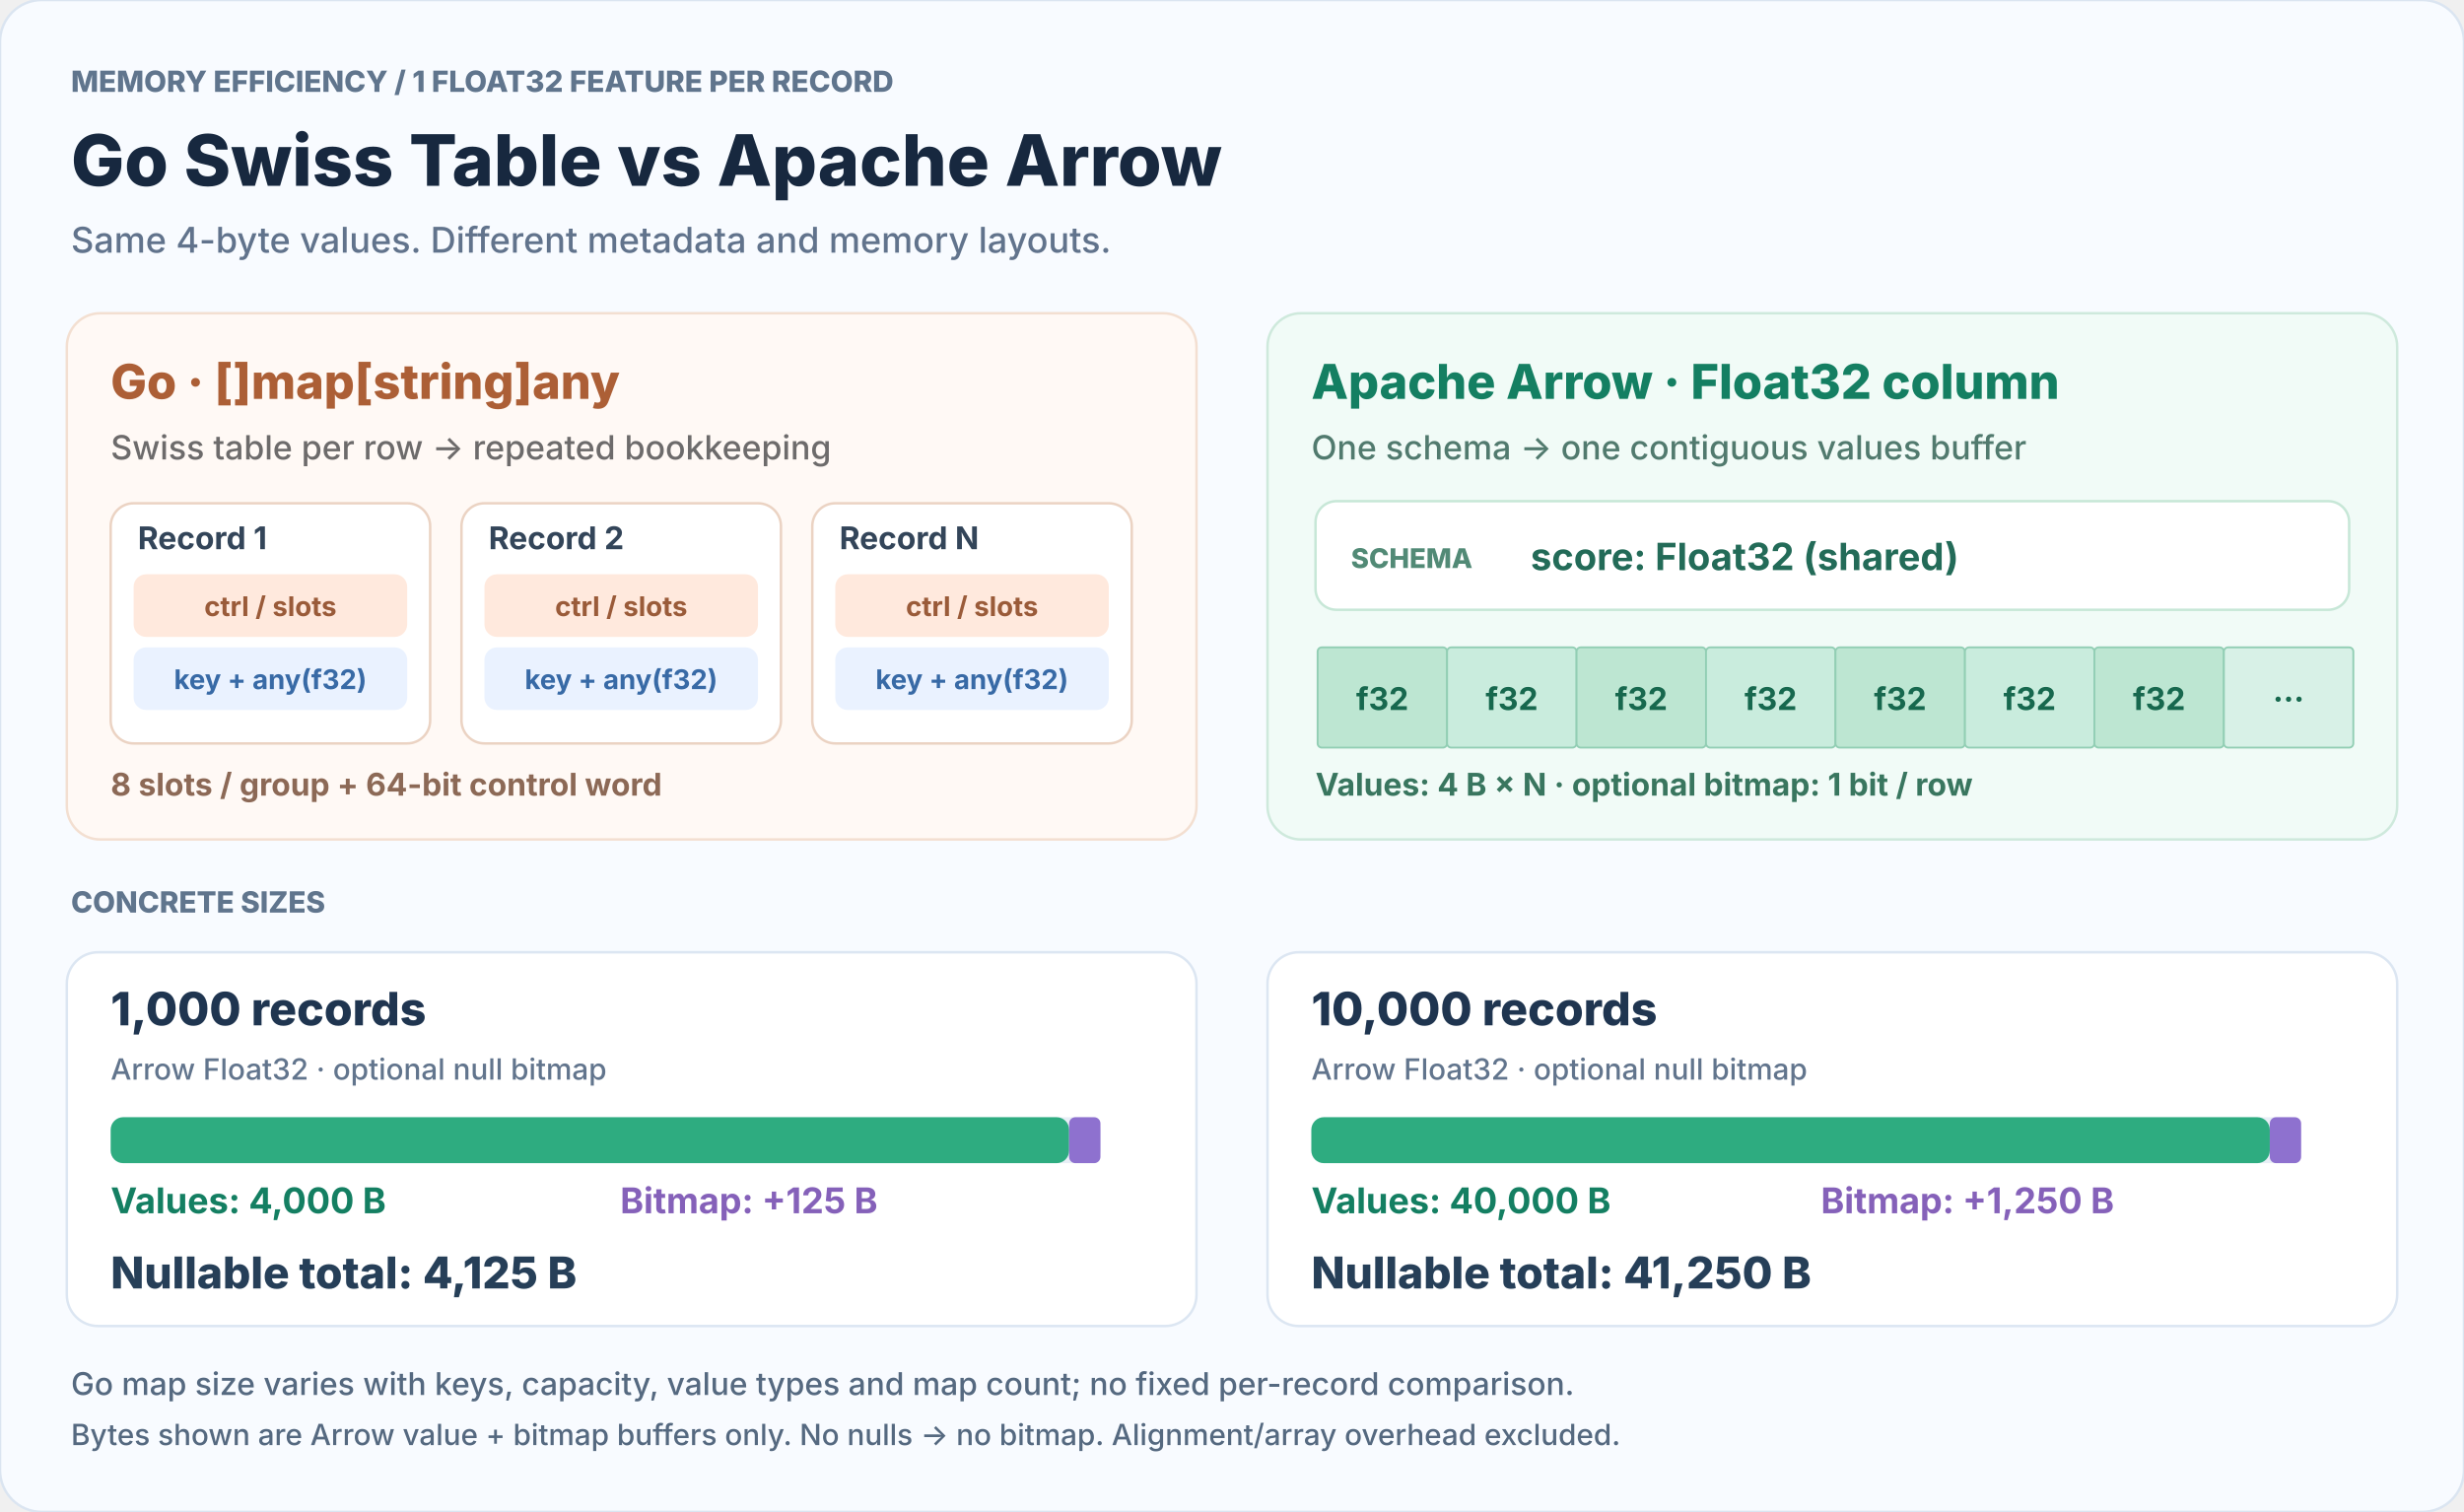
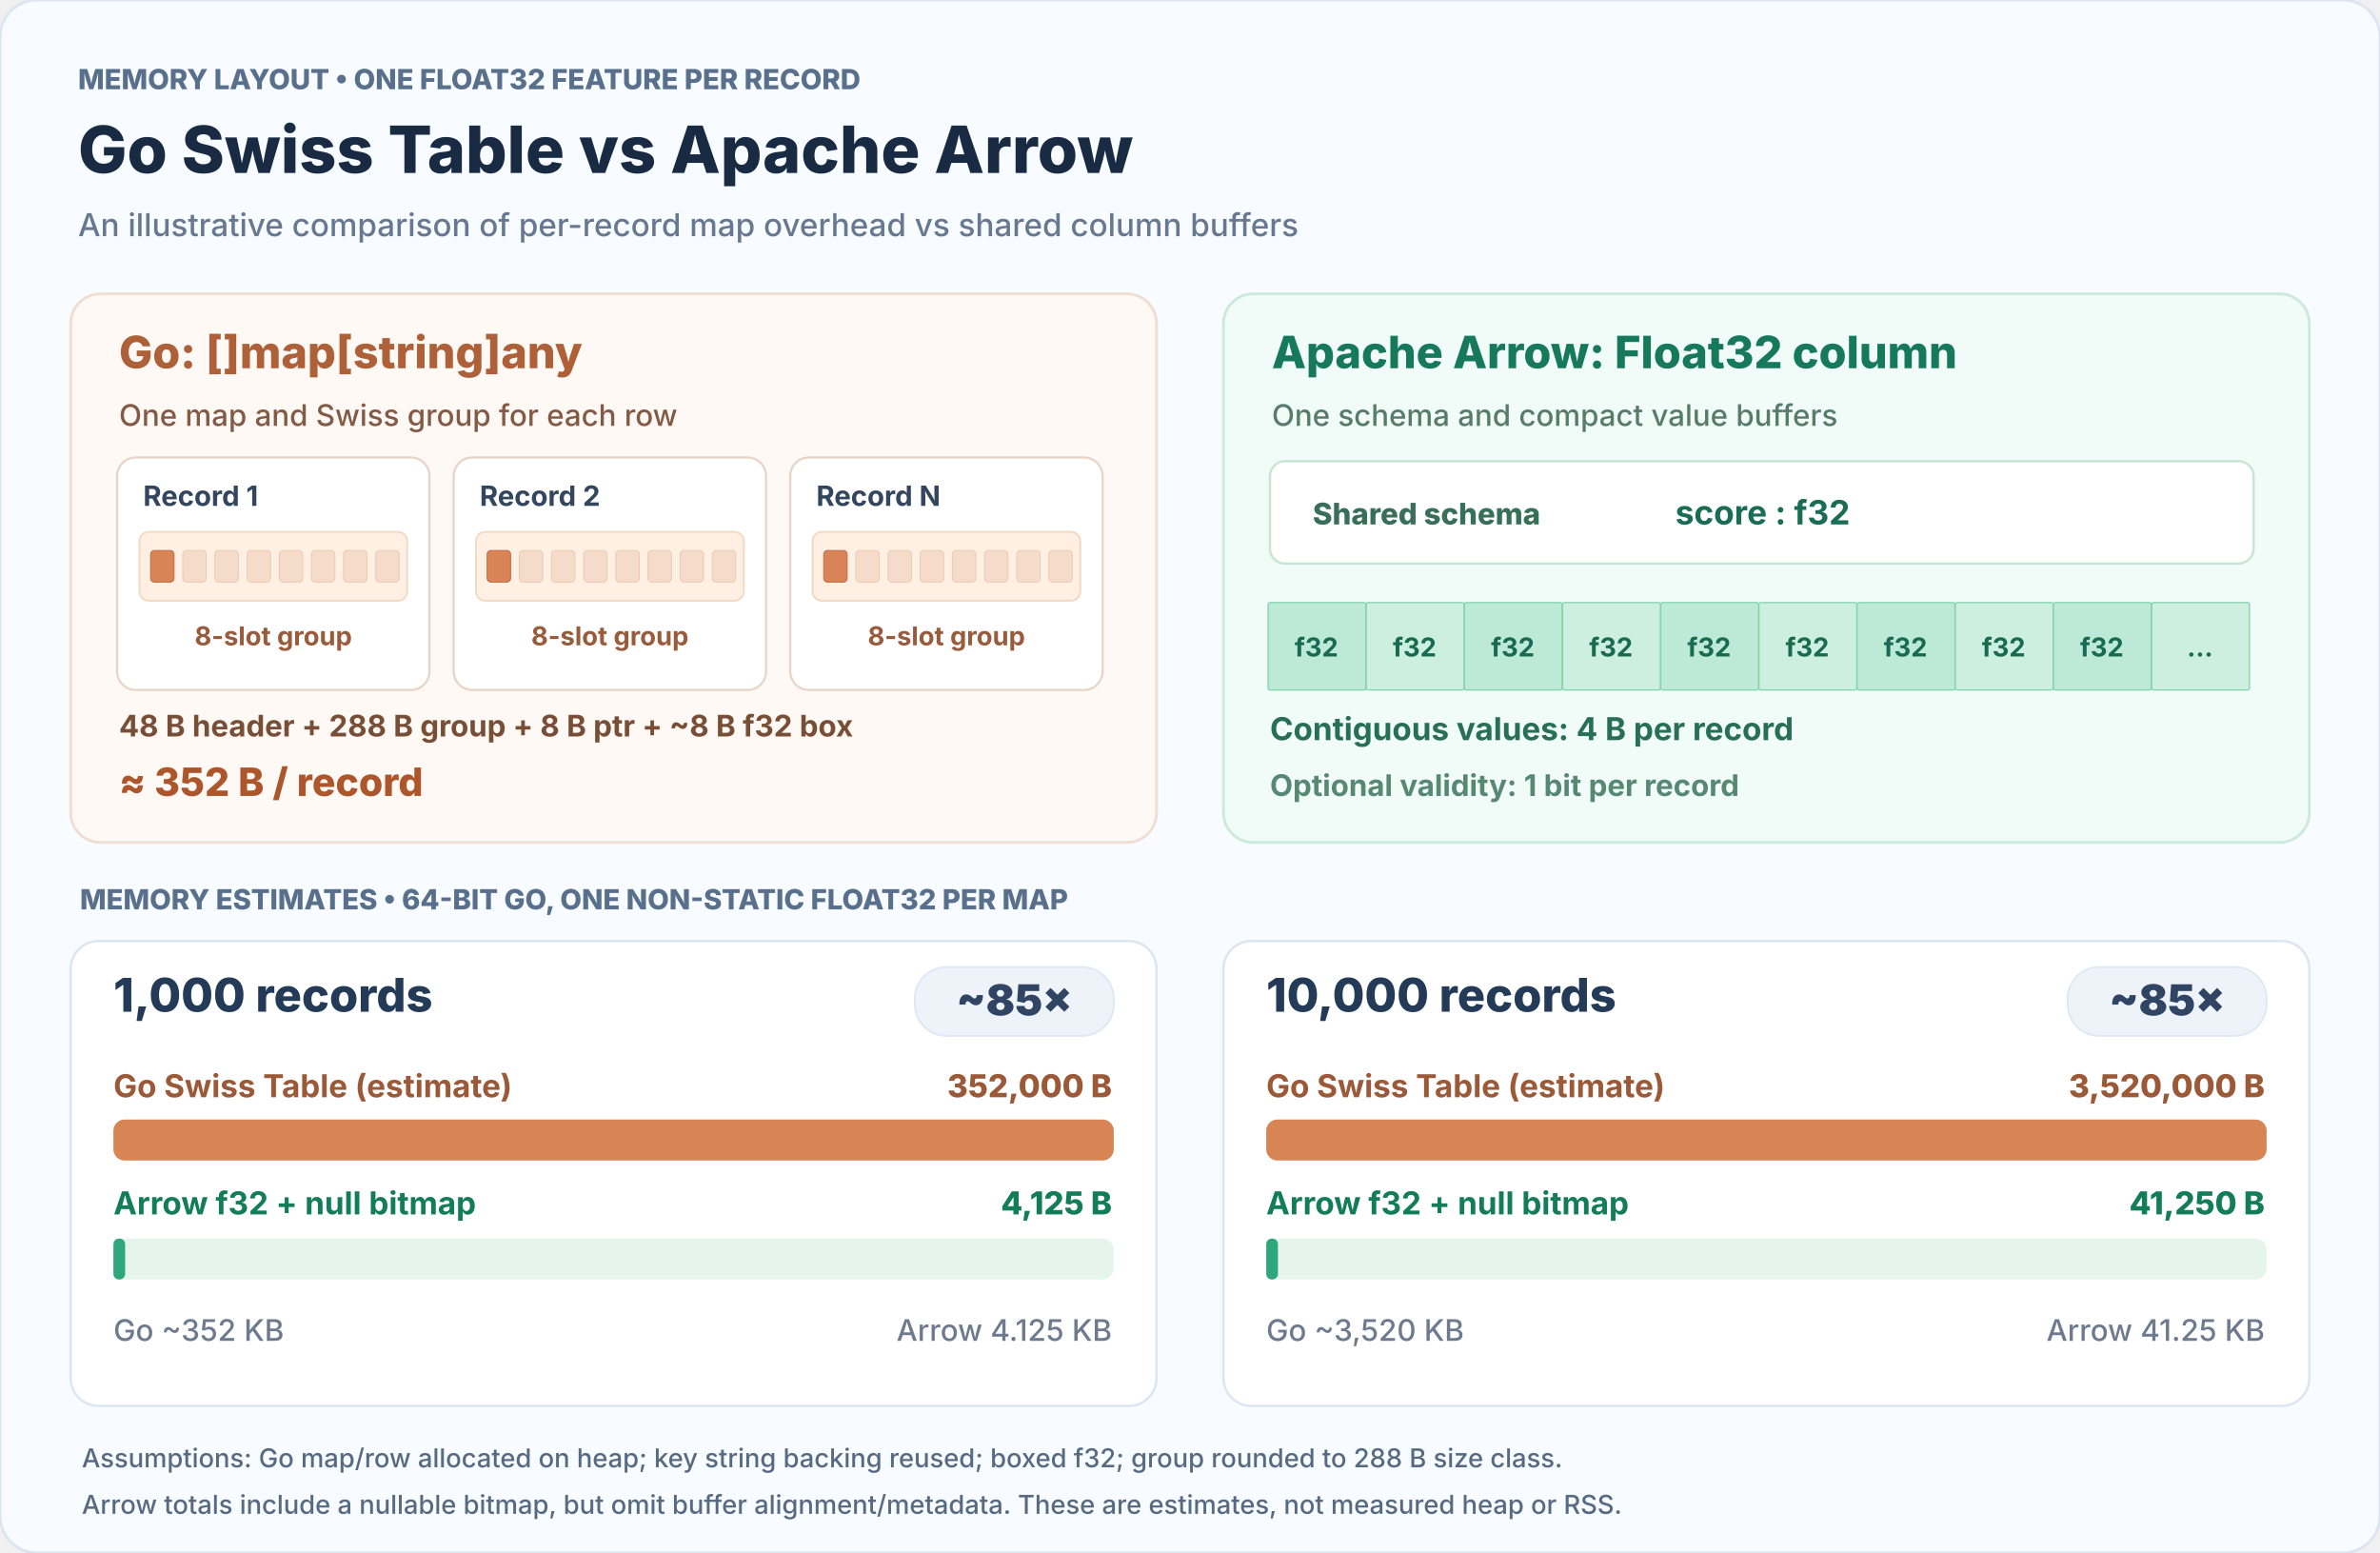
- <svg xmlns="http://www.w3.org/2000/svg" width="1180" height="724" viewBox="0 0 1180 724" role="img" aria-label="Comparison of Go Swiss table row-based maps and Apache Arrow contiguous float32 arrays. One thousand float32 values occupy 4000 bytes, or 4125 with optional validity bitmap. Ten thousand values occupy 40000 bytes, or 41250 with optional validity bitmap. Go map metadata overhead varies by shape.">
-   <rect x="0" y="0" width="1180" height="724" rx="20" fill="#F8FBFF" stroke="#DBE5F1" stroke-width="1.2" />
-   <text x="34" y="44" fill="#60758D" font-family="Inter,Arial,Helvetica,sans-serif" font-size="14" font-weight="800" text-anchor="start">MEMORY EFFICIENCY  /  1 FLOAT32 FEATURE PER RECORD</text>
-   <text x="34" y="89" fill="#17283F" font-family="Inter,Arial,Helvetica,sans-serif" font-size="34" font-weight="800" text-anchor="start">Go Swiss Table vs Apache Arrow</text>
-   <text x="34" y="121" fill="#61738C" font-family="Inter,Arial,Helvetica,sans-serif" font-size="17" font-weight="450" text-anchor="start">Same 4-byte values. Different metadata and memory layouts.</text>
-   <rect x="32" y="150" width="541" height="252" rx="16" fill="#FFF9F5" stroke="#F3DFD1" stroke-width="1.2" />
-   <rect x="607" y="150" width="541" height="252" rx="16" fill="#F1FBF7" stroke="#CEE9DC" stroke-width="1.2" />
-   <text x="53" y="191" fill="#AC5F36" font-family="Inter,Arial,Helvetica,sans-serif" font-size="23" font-weight="800" text-anchor="start">Go · []map[string]any</text>
-   <text x="628" y="191" fill="#147F62" font-family="Inter,Arial,Helvetica,sans-serif" font-size="23" font-weight="800" text-anchor="start">Apache Arrow · Float32 column</text>
-   <text x="53" y="220" fill="#6D6B6B" font-family="Inter,Arial,Helvetica,sans-serif" font-size="16" font-weight="500" text-anchor="start">Swiss table per row → repeated bookkeeping</text>
-   <text x="628" y="220" fill="#517A6E" font-family="Inter,Arial,Helvetica,sans-serif" font-size="16" font-weight="500" text-anchor="start">One schema → one contiguous values buffer</text>
-   <rect x="53" y="241" width="153" height="115" rx="11" fill="#FFFFFF" stroke="#EBD3C3" stroke-width="1.2" />
-   <text x="66" y="263" fill="#334559" font-family="Inter,Arial,Helvetica,sans-serif" font-size="15" font-weight="700" text-anchor="start">Record 1</text>
-   <rect x="64" y="275" width="131" height="30" rx="6" fill="#FFE9DD" stroke="none" stroke-width="1.2" />
-   <text x="129.5" y="295" fill="#9A5B39" font-family="Inter,Arial,Helvetica,sans-serif" font-size="13" font-weight="700" text-anchor="middle">ctrl / slots</text>
-   <rect x="64" y="310" width="131" height="30" rx="6" fill="#EAF2FF" stroke="none" stroke-width="1.2" />
-   <text x="129.5" y="330" fill="#386AA6" font-family="Inter,Arial,Helvetica,sans-serif" font-size="13" font-weight="700" text-anchor="middle">key + any(f32)</text>
-   <rect x="221" y="241" width="153" height="115" rx="11" fill="#FFFFFF" stroke="#EBD3C3" stroke-width="1.2" />
-   <text x="234" y="263" fill="#334559" font-family="Inter,Arial,Helvetica,sans-serif" font-size="15" font-weight="700" text-anchor="start">Record 2</text>
-   <rect x="232" y="275" width="131" height="30" rx="6" fill="#FFE9DD" stroke="none" stroke-width="1.2" />
-   <text x="297.5" y="295" fill="#9A5B39" font-family="Inter,Arial,Helvetica,sans-serif" font-size="13" font-weight="700" text-anchor="middle">ctrl / slots</text>
-   <rect x="232" y="310" width="131" height="30" rx="6" fill="#EAF2FF" stroke="none" stroke-width="1.2" />
-   <text x="297.5" y="330" fill="#386AA6" font-family="Inter,Arial,Helvetica,sans-serif" font-size="13" font-weight="700" text-anchor="middle">key + any(f32)</text>
-   <rect x="389" y="241" width="153" height="115" rx="11" fill="#FFFFFF" stroke="#EBD3C3" stroke-width="1.2" />
-   <text x="402" y="263" fill="#334559" font-family="Inter,Arial,Helvetica,sans-serif" font-size="15" font-weight="700" text-anchor="start">Record N</text>
-   <rect x="400" y="275" width="131" height="30" rx="6" fill="#FFE9DD" stroke="none" stroke-width="1.2" />
-   <text x="465.5" y="295" fill="#9A5B39" font-family="Inter,Arial,Helvetica,sans-serif" font-size="13" font-weight="700" text-anchor="middle">ctrl / slots</text>
-   <rect x="400" y="310" width="131" height="30" rx="6" fill="#EAF2FF" stroke="none" stroke-width="1.2" />
-   <text x="465.5" y="330" fill="#386AA6" font-family="Inter,Arial,Helvetica,sans-serif" font-size="13" font-weight="700" text-anchor="middle">key + any(f32)</text>
-   <text x="53" y="381" fill="#8C6956" font-family="Inter,Arial,Helvetica,sans-serif" font-size="15" font-weight="650" text-anchor="start">8 slots / group + 64-bit control word</text>
-   <rect x="630" y="240" width="495" height="52" rx="10" fill="#FFFFFF" stroke="#C7E7D7" stroke-width="1.2" />
-   <text x="647" y="272" fill="#528A76" font-family="Inter,Arial,Helvetica,sans-serif" font-size="13" font-weight="800" text-anchor="start">SCHEMA</text>
-   <text x="733" y="273" fill="#236B58" font-family="Inter,Arial,Helvetica,sans-serif" font-size="18" font-weight="750" text-anchor="start">score: Float32  (shared)</text>
-   <rect x="631" y="310" width="62" height="48" rx="2" fill="#BDE6D2" stroke="#92CEB4" stroke-width="0.9" />
-   <text x="662" y="340" fill="#17684E" font-family="Inter,Arial,Helvetica,sans-serif" font-size="15" font-weight="750" text-anchor="middle">f32</text>
-   <rect x="693" y="310" width="62" height="48" rx="2" fill="#C9ECDD" stroke="#92CEB4" stroke-width="0.9" />
-   <text x="724" y="340" fill="#17684E" font-family="Inter,Arial,Helvetica,sans-serif" font-size="15" font-weight="750" text-anchor="middle">f32</text>
-   <rect x="755" y="310" width="62" height="48" rx="2" fill="#BDE6D2" stroke="#92CEB4" stroke-width="0.9" />
-   <text x="786" y="340" fill="#17684E" font-family="Inter,Arial,Helvetica,sans-serif" font-size="15" font-weight="750" text-anchor="middle">f32</text>
-   <rect x="817" y="310" width="62" height="48" rx="2" fill="#C9ECDD" stroke="#92CEB4" stroke-width="0.9" />
-   <text x="848" y="340" fill="#17684E" font-family="Inter,Arial,Helvetica,sans-serif" font-size="15" font-weight="750" text-anchor="middle">f32</text>
-   <rect x="879" y="310" width="62" height="48" rx="2" fill="#BDE6D2" stroke="#92CEB4" stroke-width="0.9" />
-   <text x="910" y="340" fill="#17684E" font-family="Inter,Arial,Helvetica,sans-serif" font-size="15" font-weight="750" text-anchor="middle">f32</text>
-   <rect x="941" y="310" width="62" height="48" rx="2" fill="#C9ECDD" stroke="#92CEB4" stroke-width="0.9" />
-   <text x="972" y="340" fill="#17684E" font-family="Inter,Arial,Helvetica,sans-serif" font-size="15" font-weight="750" text-anchor="middle">f32</text>
-   <rect x="1003" y="310" width="62" height="48" rx="2" fill="#BDE6D2" stroke="#92CEB4" stroke-width="0.9" />
-   <text x="1034" y="340" fill="#17684E" font-family="Inter,Arial,Helvetica,sans-serif" font-size="15" font-weight="750" text-anchor="middle">f32</text>
-   <rect x="1065" y="310" width="62" height="48" rx="2" fill="#D8F1E7" stroke="#92CEB4" stroke-width="0.9" />
-   <text x="1096" y="340" fill="#17684E" font-family="Inter,Arial,Helvetica,sans-serif" font-size="15" font-weight="750" text-anchor="middle">···</text>
-   <text x="630" y="381" fill="#39765F" font-family="Inter,Arial,Helvetica,sans-serif" font-size="15" font-weight="650" text-anchor="start">Values: 4 B × N   ·   optional bitmap: 1 bit / row</text>
-   <text x="34" y="437" fill="#60758D" font-family="Inter,Arial,Helvetica,sans-serif" font-size="14" font-weight="800" text-anchor="start">CONCRETE SIZES</text>
-   <rect x="32" y="456" width="541" height="179" rx="15" fill="#FFFFFF" stroke="#DCE6F2" stroke-width="1.2" />
-   <text x="53" y="491" fill="#1F3550" font-family="Inter,Arial,Helvetica,sans-serif" font-size="22" font-weight="800" text-anchor="start">1,000 records</text>
-   <text x="53" y="517" fill="#62758D" font-family="Inter,Arial,Helvetica,sans-serif" font-size="14" font-weight="500" text-anchor="start">Arrow Float32 · optional null bitmap</text>
-   <rect x="53" y="535" width="474" height="22" rx="6" fill="#E8EEF6" stroke="none" stroke-width="1.2" />
-   <rect x="53" y="535" width="459" height="22" rx="6" fill="#2EAC80" stroke="none" stroke-width="1.2" />
-   <rect x="512" y="535" width="15" height="22" rx="3" fill="#8E71CF" stroke="none" stroke-width="1.2" />
-   <text x="53" y="581" fill="#147F62" font-family="Inter,Arial,Helvetica,sans-serif" font-size="17" font-weight="750" text-anchor="start">Values: 4,000 B</text>
-   <text x="297" y="581" fill="#8561B9" font-family="Inter,Arial,Helvetica,sans-serif" font-size="17" font-weight="750" text-anchor="start">Bitmap: +125 B</text>
-   <text x="53" y="617" fill="#263F58" font-family="Inter,Arial,Helvetica,sans-serif" font-size="21" font-weight="800" text-anchor="start">Nullable total: 4,125 B</text>
-   <rect x="607" y="456" width="541" height="179" rx="15" fill="#FFFFFF" stroke="#DCE6F2" stroke-width="1.2" />
-   <text x="628" y="491" fill="#1F3550" font-family="Inter,Arial,Helvetica,sans-serif" font-size="22" font-weight="800" text-anchor="start">10,000 records</text>
-   <text x="628" y="517" fill="#62758D" font-family="Inter,Arial,Helvetica,sans-serif" font-size="14" font-weight="500" text-anchor="start">Arrow Float32 · optional null bitmap</text>
-   <rect x="628" y="535" width="474" height="22" rx="6" fill="#E8EEF6" stroke="none" stroke-width="1.2" />
-   <rect x="628" y="535" width="459" height="22" rx="6" fill="#2EAC80" stroke="none" stroke-width="1.2" />
-   <rect x="1087" y="535" width="15" height="22" rx="3" fill="#8E71CF" stroke="none" stroke-width="1.2" />
-   <text x="628" y="581" fill="#147F62" font-family="Inter,Arial,Helvetica,sans-serif" font-size="17" font-weight="750" text-anchor="start">Values: 40,000 B</text>
-   <text x="872" y="581" fill="#8561B9" font-family="Inter,Arial,Helvetica,sans-serif" font-size="17" font-weight="750" text-anchor="start">Bitmap: +1,250 B</text>
-   <text x="628" y="617" fill="#263F58" font-family="Inter,Arial,Helvetica,sans-serif" font-size="21" font-weight="800" text-anchor="start">Nullable total: 41,250 B</text>
-   <text x="34" y="668" fill="#556980" font-family="Inter,Arial,Helvetica,sans-serif" font-size="15" font-weight="550" text-anchor="start">Go map size varies with keys, capacity, value types and map count; no fixed per-record comparison.</text>
-   <text x="34" y="692" fill="#556980" font-family="Inter,Arial,Helvetica,sans-serif" font-size="14" font-weight="500" text-anchor="start">Bytes shown are Arrow value + bitmap buffers only. No nulls → no bitmap. Alignment/array overhead excluded.</text>
+ <svg xmlns="http://www.w3.org/2000/svg" width="1280" height="835" viewBox="0 0 1280 835" role="img" aria-label="Go Swiss Table map per record estimated at 352 bytes, compared with contiguous Apache Arrow float32 4 bytes plus optional bitmap. 1000 rows: Go 352000 bytes, Arrow 4125 bytes; 10000 rows: Go 3520000 bytes, Arrow 41250 bytes, about 85 times less for Arrow under these assumptions.">
+   <rect x="0" y="0" width="1280" height="835" rx="20" fill="#F8FBFF" stroke="#DCE5F0" stroke-width="1.5" />
+   <text x="42" y="48" font-family="Inter,Arial,Helvetica,sans-serif" font-size="15" font-weight="800" fill="#58708B" text-anchor="start">MEMORY LAYOUT  •  ONE FLOAT32 FEATURE PER RECORD</text>
+   <text x="42" y="93" font-family="Inter,Arial,Helvetica,sans-serif" font-size="35" font-weight="800" fill="#192B43" text-anchor="start">Go Swiss Table vs Apache Arrow</text>
+   <text x="42" y="127" font-family="Inter,Arial,Helvetica,sans-serif" font-size="17" font-weight="500" fill="#667991" text-anchor="start">An illustrative comparison of per-record map overhead vs shared column buffers</text>
+   <rect x="38" y="158" width="584" height="295" rx="16" fill="#FFF9F5" stroke="#EFDED3" stroke-width="1.5" />
+   <rect x="658" y="158" width="584" height="295" rx="16" fill="#F1FBF7" stroke="#CCEADB" stroke-width="1.5" />
+   <text x="64" y="198" font-family="Inter,Arial,Helvetica,sans-serif" font-size="24" font-weight="800" fill="#AE6038" text-anchor="start">Go: []map[string]any</text>
+   <text x="684" y="198" font-family="Inter,Arial,Helvetica,sans-serif" font-size="24" font-weight="800" fill="#16795C" text-anchor="start">Apache Arrow: Float32 column</text>
+   <text x="64" y="229" font-family="Inter,Arial,Helvetica,sans-serif" font-size="16" font-weight="500" fill="#825A45" text-anchor="start">One map and Swiss group for each row</text>
+   <text x="684" y="229" font-family="Inter,Arial,Helvetica,sans-serif" font-size="16" font-weight="500" fill="#587C6B" text-anchor="start">One schema and compact value buffers</text>
+   <rect x="63" y="246" width="168" height="125" rx="10" fill="#FFFFFF" stroke="#E9D5C8" stroke-width="1.2" />
+   <text x="77" y="272" font-family="Inter,Arial,Helvetica,sans-serif" font-size="15" font-weight="750" fill="#33465E" text-anchor="start">Record 1</text>
+   <rect x="75" y="286" width="144" height="37" rx="5" fill="#FFF0E3" stroke="#F2D9C2" stroke-width="1" />
+   <rect x="81" y="296" width="12.6" height="17" rx="2" fill="#D88457" stroke="#BD663D" stroke-width="0.5" />
+   <rect x="98.3" y="296" width="12.6" height="17" rx="2" fill="#F4DBCA" stroke="#ECC8AF" stroke-width="0.5" />
+   <rect x="115.6" y="296" width="12.6" height="17" rx="2" fill="#F4DBCA" stroke="#ECC8AF" stroke-width="0.5" />
+   <rect x="132.9" y="296" width="12.6" height="17" rx="2" fill="#F4DBCA" stroke="#ECC8AF" stroke-width="0.5" />
+   <rect x="150.2" y="296" width="12.6" height="17" rx="2" fill="#F4DBCA" stroke="#ECC8AF" stroke-width="0.5" />
+   <rect x="167.5" y="296" width="12.6" height="17" rx="2" fill="#F4DBCA" stroke="#ECC8AF" stroke-width="0.5" />
+   <rect x="184.8" y="296" width="12.6" height="17" rx="2" fill="#F4DBCA" stroke="#ECC8AF" stroke-width="0.5" />
+   <rect x="202.1" y="296" width="12.6" height="17" rx="2" fill="#F4DBCA" stroke="#ECC8AF" stroke-width="0.5" />
+   <text x="147" y="347" font-family="Inter,Arial,Helvetica,sans-serif" font-size="14" font-weight="700" fill="#985C3C" text-anchor="middle">8-slot group</text>
+   <rect x="244" y="246" width="168" height="125" rx="10" fill="#FFFFFF" stroke="#E9D5C8" stroke-width="1.2" />
+   <text x="258" y="272" font-family="Inter,Arial,Helvetica,sans-serif" font-size="15" font-weight="750" fill="#33465E" text-anchor="start">Record 2</text>
+   <rect x="256" y="286" width="144" height="37" rx="5" fill="#FFF0E3" stroke="#F2D9C2" stroke-width="1" />
+   <rect x="262" y="296" width="12.6" height="17" rx="2" fill="#D88457" stroke="#BD663D" stroke-width="0.5" />
+   <rect x="279.3" y="296" width="12.6" height="17" rx="2" fill="#F4DBCA" stroke="#ECC8AF" stroke-width="0.5" />
+   <rect x="296.6" y="296" width="12.6" height="17" rx="2" fill="#F4DBCA" stroke="#ECC8AF" stroke-width="0.5" />
+   <rect x="313.9" y="296" width="12.6" height="17" rx="2" fill="#F4DBCA" stroke="#ECC8AF" stroke-width="0.5" />
+   <rect x="331.2" y="296" width="12.6" height="17" rx="2" fill="#F4DBCA" stroke="#ECC8AF" stroke-width="0.5" />
+   <rect x="348.5" y="296" width="12.6" height="17" rx="2" fill="#F4DBCA" stroke="#ECC8AF" stroke-width="0.5" />
+   <rect x="365.8" y="296" width="12.6" height="17" rx="2" fill="#F4DBCA" stroke="#ECC8AF" stroke-width="0.5" />
+   <rect x="383.1" y="296" width="12.6" height="17" rx="2" fill="#F4DBCA" stroke="#ECC8AF" stroke-width="0.5" />
+   <text x="328" y="347" font-family="Inter,Arial,Helvetica,sans-serif" font-size="14" font-weight="700" fill="#985C3C" text-anchor="middle">8-slot group</text>
+   <rect x="425" y="246" width="168" height="125" rx="10" fill="#FFFFFF" stroke="#E9D5C8" stroke-width="1.2" />
+   <text x="439" y="272" font-family="Inter,Arial,Helvetica,sans-serif" font-size="15" font-weight="750" fill="#33465E" text-anchor="start">Record N</text>
+   <rect x="437" y="286" width="144" height="37" rx="5" fill="#FFF0E3" stroke="#F2D9C2" stroke-width="1" />
+   <rect x="443" y="296" width="12.6" height="17" rx="2" fill="#D88457" stroke="#BD663D" stroke-width="0.5" />
+   <rect x="460.3" y="296" width="12.6" height="17" rx="2" fill="#F4DBCA" stroke="#ECC8AF" stroke-width="0.5" />
+   <rect x="477.6" y="296" width="12.6" height="17" rx="2" fill="#F4DBCA" stroke="#ECC8AF" stroke-width="0.5" />
+   <rect x="494.9" y="296" width="12.6" height="17" rx="2" fill="#F4DBCA" stroke="#ECC8AF" stroke-width="0.5" />
+   <rect x="512.2" y="296" width="12.6" height="17" rx="2" fill="#F4DBCA" stroke="#ECC8AF" stroke-width="0.5" />
+   <rect x="529.5" y="296" width="12.6" height="17" rx="2" fill="#F4DBCA" stroke="#ECC8AF" stroke-width="0.5" />
+   <rect x="546.8" y="296" width="12.6" height="17" rx="2" fill="#F4DBCA" stroke="#ECC8AF" stroke-width="0.5" />
+   <rect x="564.1" y="296" width="12.6" height="17" rx="2" fill="#F4DBCA" stroke="#ECC8AF" stroke-width="0.5" />
+   <text x="509" y="347" font-family="Inter,Arial,Helvetica,sans-serif" font-size="14" font-weight="700" fill="#985C3C" text-anchor="middle">8-slot group</text>
+   <text x="64" y="396" font-family="Inter,Arial,Helvetica,sans-serif" font-size="16" font-weight="700" fill="#784E36" text-anchor="start">48 B header + 288 B group + 8 B ptr + ~8 B f32 box</text>
+   <text x="64" y="428" font-family="Inter,Arial,Helvetica,sans-serif" font-size="21" font-weight="800" fill="#AD552B" text-anchor="start">≈ 352 B / record</text>
+   <rect x="683" y="248" width="529" height="55" rx="8" fill="#FFFFFF" stroke="#C9E5D8" stroke-width="1.3" />
+   <text x="706" y="282" font-family="Inter,Arial,Helvetica,sans-serif" font-size="16" font-weight="800" fill="#386F5B" text-anchor="start">Shared schema</text>
+   <text x="901" y="282" font-family="Inter,Arial,Helvetica,sans-serif" font-size="18" font-weight="750" fill="#186D52" text-anchor="start">score : f32</text>
+   <rect x="682" y="324" width="52.6" height="47" rx="1" fill="#BDEAD6" stroke="#82D2AD" stroke-width="0.65" />
+   <text x="708" y="353" font-family="Inter,Arial,Helvetica,sans-serif" font-size="14" font-weight="750" fill="#196A52" text-anchor="middle">f32</text>
+   <rect x="734.8" y="324" width="52.6" height="47" rx="1" fill="#CDEFE0" stroke="#82D2AD" stroke-width="0.65" />
+   <text x="760.8" y="353" font-family="Inter,Arial,Helvetica,sans-serif" font-size="14" font-weight="750" fill="#196A52" text-anchor="middle">f32</text>
+   <rect x="787.6" y="324" width="52.6" height="47" rx="1" fill="#BDEAD6" stroke="#82D2AD" stroke-width="0.65" />
+   <text x="813.6" y="353" font-family="Inter,Arial,Helvetica,sans-serif" font-size="14" font-weight="750" fill="#196A52" text-anchor="middle">f32</text>
+   <rect x="840.4" y="324" width="52.6" height="47" rx="1" fill="#CDEFE0" stroke="#82D2AD" stroke-width="0.65" />
+   <text x="866.4" y="353" font-family="Inter,Arial,Helvetica,sans-serif" font-size="14" font-weight="750" fill="#196A52" text-anchor="middle">f32</text>
+   <rect x="893.2" y="324" width="52.6" height="47" rx="1" fill="#BDEAD6" stroke="#82D2AD" stroke-width="0.65" />
+   <text x="919.2" y="353" font-family="Inter,Arial,Helvetica,sans-serif" font-size="14" font-weight="750" fill="#196A52" text-anchor="middle">f32</text>
+   <rect x="946" y="324" width="52.6" height="47" rx="1" fill="#CDEFE0" stroke="#82D2AD" stroke-width="0.65" />
+   <text x="972" y="353" font-family="Inter,Arial,Helvetica,sans-serif" font-size="14" font-weight="750" fill="#196A52" text-anchor="middle">f32</text>
+   <rect x="998.8" y="324" width="52.6" height="47" rx="1" fill="#BDEAD6" stroke="#82D2AD" stroke-width="0.65" />
+   <text x="1024.8" y="353" font-family="Inter,Arial,Helvetica,sans-serif" font-size="14" font-weight="750" fill="#196A52" text-anchor="middle">f32</text>
+   <rect x="1051.6" y="324" width="52.6" height="47" rx="1" fill="#CDEFE0" stroke="#82D2AD" stroke-width="0.65" />
+   <text x="1077.6" y="353" font-family="Inter,Arial,Helvetica,sans-serif" font-size="14" font-weight="750" fill="#196A52" text-anchor="middle">f32</text>
+   <rect x="1104.4" y="324" width="52.6" height="47" rx="1" fill="#BDEAD6" stroke="#82D2AD" stroke-width="0.65" />
+   <text x="1130.4" y="353" font-family="Inter,Arial,Helvetica,sans-serif" font-size="14" font-weight="750" fill="#196A52" text-anchor="middle">f32</text>
+   <rect x="1157.2" y="324" width="52.6" height="47" rx="1" fill="#CDEFE0" stroke="#82D2AD" stroke-width="0.65" />
+   <text x="1183.2" y="353" font-family="Inter,Arial,Helvetica,sans-serif" font-size="14" font-weight="750" fill="#196A52" text-anchor="middle">…</text>
+   <text x="683" y="398" font-family="Inter,Arial,Helvetica,sans-serif" font-size="17" font-weight="750" fill="#276F57" text-anchor="start">Contiguous values: 4 B per record</text>
+   <text x="683" y="428" font-family="Inter,Arial,Helvetica,sans-serif" font-size="16" font-weight="650" fill="#568873" text-anchor="start">Optional validity: 1 bit per record</text>
+   <text x="43" y="489" font-family="Inter,Arial,Helvetica,sans-serif" font-size="15" font-weight="800" fill="#58708B" text-anchor="start">MEMORY ESTIMATES  •  64-BIT GO, ONE NON-STATIC FLOAT32 PER MAP</text>
+   <rect x="38" y="506" width="584" height="250" rx="15" fill="#FFFFFF" stroke="#DCE6F2" stroke-width="1.3" />
+   <text x="61" y="544" font-family="Inter,Arial,Helvetica,sans-serif" font-size="25" font-weight="800" fill="#243B57" text-anchor="start">1,000 records</text>
+   <rect x="492" y="520" width="107" height="37" rx="17" fill="#EEF3FA" stroke="#DEE8F3" stroke-width="1" />
+   <text x="545.5" y="546" font-family="Inter,Arial,Helvetica,sans-serif" font-size="23" font-weight="850" fill="#304563" text-anchor="middle">~85×</text>
+   <text x="61" y="590" font-family="Inter,Arial,Helvetica,sans-serif" font-size="17" font-weight="700" fill="#9C5938" text-anchor="start">Go Swiss Table (estimate)</text>
+   <text x="598" y="590" font-family="Inter,Arial,Helvetica,sans-serif" font-size="17" font-weight="800" fill="#9C5938" text-anchor="end">352,000 B</text>
+   <rect x="61" y="602" width="538" height="22" rx="6" fill="#F5E4D8" stroke="none" stroke-width="1" />
+   <rect x="61" y="602" width="538" height="22" rx="6" fill="#D78554" stroke="none" stroke-width="1" />
+   <text x="61" y="653" font-family="Inter,Arial,Helvetica,sans-serif" font-size="17" font-weight="700" fill="#137C59" text-anchor="start">Arrow f32 + null bitmap</text>
+   <text x="598" y="653" font-family="Inter,Arial,Helvetica,sans-serif" font-size="17" font-weight="800" fill="#137C59" text-anchor="end">4,125 B</text>
+   <rect x="61" y="666" width="538" height="22" rx="6" fill="#E5F5EE" stroke="none" stroke-width="1" />
+   <rect x="61" y="666" width="6.305" height="22" rx="3" fill="#2FA77C" stroke="none" stroke-width="1" />
+   <text x="61" y="721" font-family="Inter,Arial,Helvetica,sans-serif" font-size="16" font-weight="550" fill="#6E7B8E" text-anchor="start">Go ~352 KB</text>
+   <text x="598" y="721" font-family="Inter,Arial,Helvetica,sans-serif" font-size="16" font-weight="550" fill="#6E7B8E" text-anchor="end">Arrow 4.125 KB</text>
+   <rect x="658" y="506" width="584" height="250" rx="15" fill="#FFFFFF" stroke="#DCE6F2" stroke-width="1.3" />
+   <text x="681" y="544" font-family="Inter,Arial,Helvetica,sans-serif" font-size="25" font-weight="800" fill="#243B57" text-anchor="start">10,000 records</text>
+   <rect x="1112" y="520" width="107" height="37" rx="17" fill="#EEF3FA" stroke="#DEE8F3" stroke-width="1" />
+   <text x="1165.5" y="546" font-family="Inter,Arial,Helvetica,sans-serif" font-size="23" font-weight="850" fill="#304563" text-anchor="middle">~85×</text>
+   <text x="681" y="590" font-family="Inter,Arial,Helvetica,sans-serif" font-size="17" font-weight="700" fill="#9C5938" text-anchor="start">Go Swiss Table (estimate)</text>
+   <text x="1218" y="590" font-family="Inter,Arial,Helvetica,sans-serif" font-size="17" font-weight="800" fill="#9C5938" text-anchor="end">3,520,000 B</text>
+   <rect x="681" y="602" width="538" height="22" rx="6" fill="#F5E4D8" stroke="none" stroke-width="1" />
+   <rect x="681" y="602" width="538" height="22" rx="6" fill="#D78554" stroke="none" stroke-width="1" />
+   <text x="681" y="653" font-family="Inter,Arial,Helvetica,sans-serif" font-size="17" font-weight="700" fill="#137C59" text-anchor="start">Arrow f32 + null bitmap</text>
+   <text x="1218" y="653" font-family="Inter,Arial,Helvetica,sans-serif" font-size="17" font-weight="800" fill="#137C59" text-anchor="end">41,250 B</text>
+   <rect x="681" y="666" width="538" height="22" rx="6" fill="#E5F5EE" stroke="none" stroke-width="1" />
+   <rect x="681" y="666" width="6.305" height="22" rx="3" fill="#2FA77C" stroke="none" stroke-width="1" />
+   <text x="681" y="721" font-family="Inter,Arial,Helvetica,sans-serif" font-size="16" font-weight="550" fill="#6E7B8E" text-anchor="start">Go ~3,520 KB</text>
+   <text x="1218" y="721" font-family="Inter,Arial,Helvetica,sans-serif" font-size="16" font-weight="550" fill="#6E7B8E" text-anchor="end">Arrow 41.25 KB</text>
+   <text x="44" y="789" font-family="Inter,Arial,Helvetica,sans-serif" font-size="14" font-weight="550" fill="#566B82" text-anchor="start">Assumptions: Go map/row allocated on heap; key string backing reused; boxed f32; group rounded to 288 B size class.</text>
+   <text x="44" y="814" font-family="Inter,Arial,Helvetica,sans-serif" font-size="14" font-weight="550" fill="#566B82" text-anchor="start">Arrow totals include a nullable bitmap, but omit buffer alignment/metadata. These are estimates, not measured heap or RSS.</text>
</svg>
